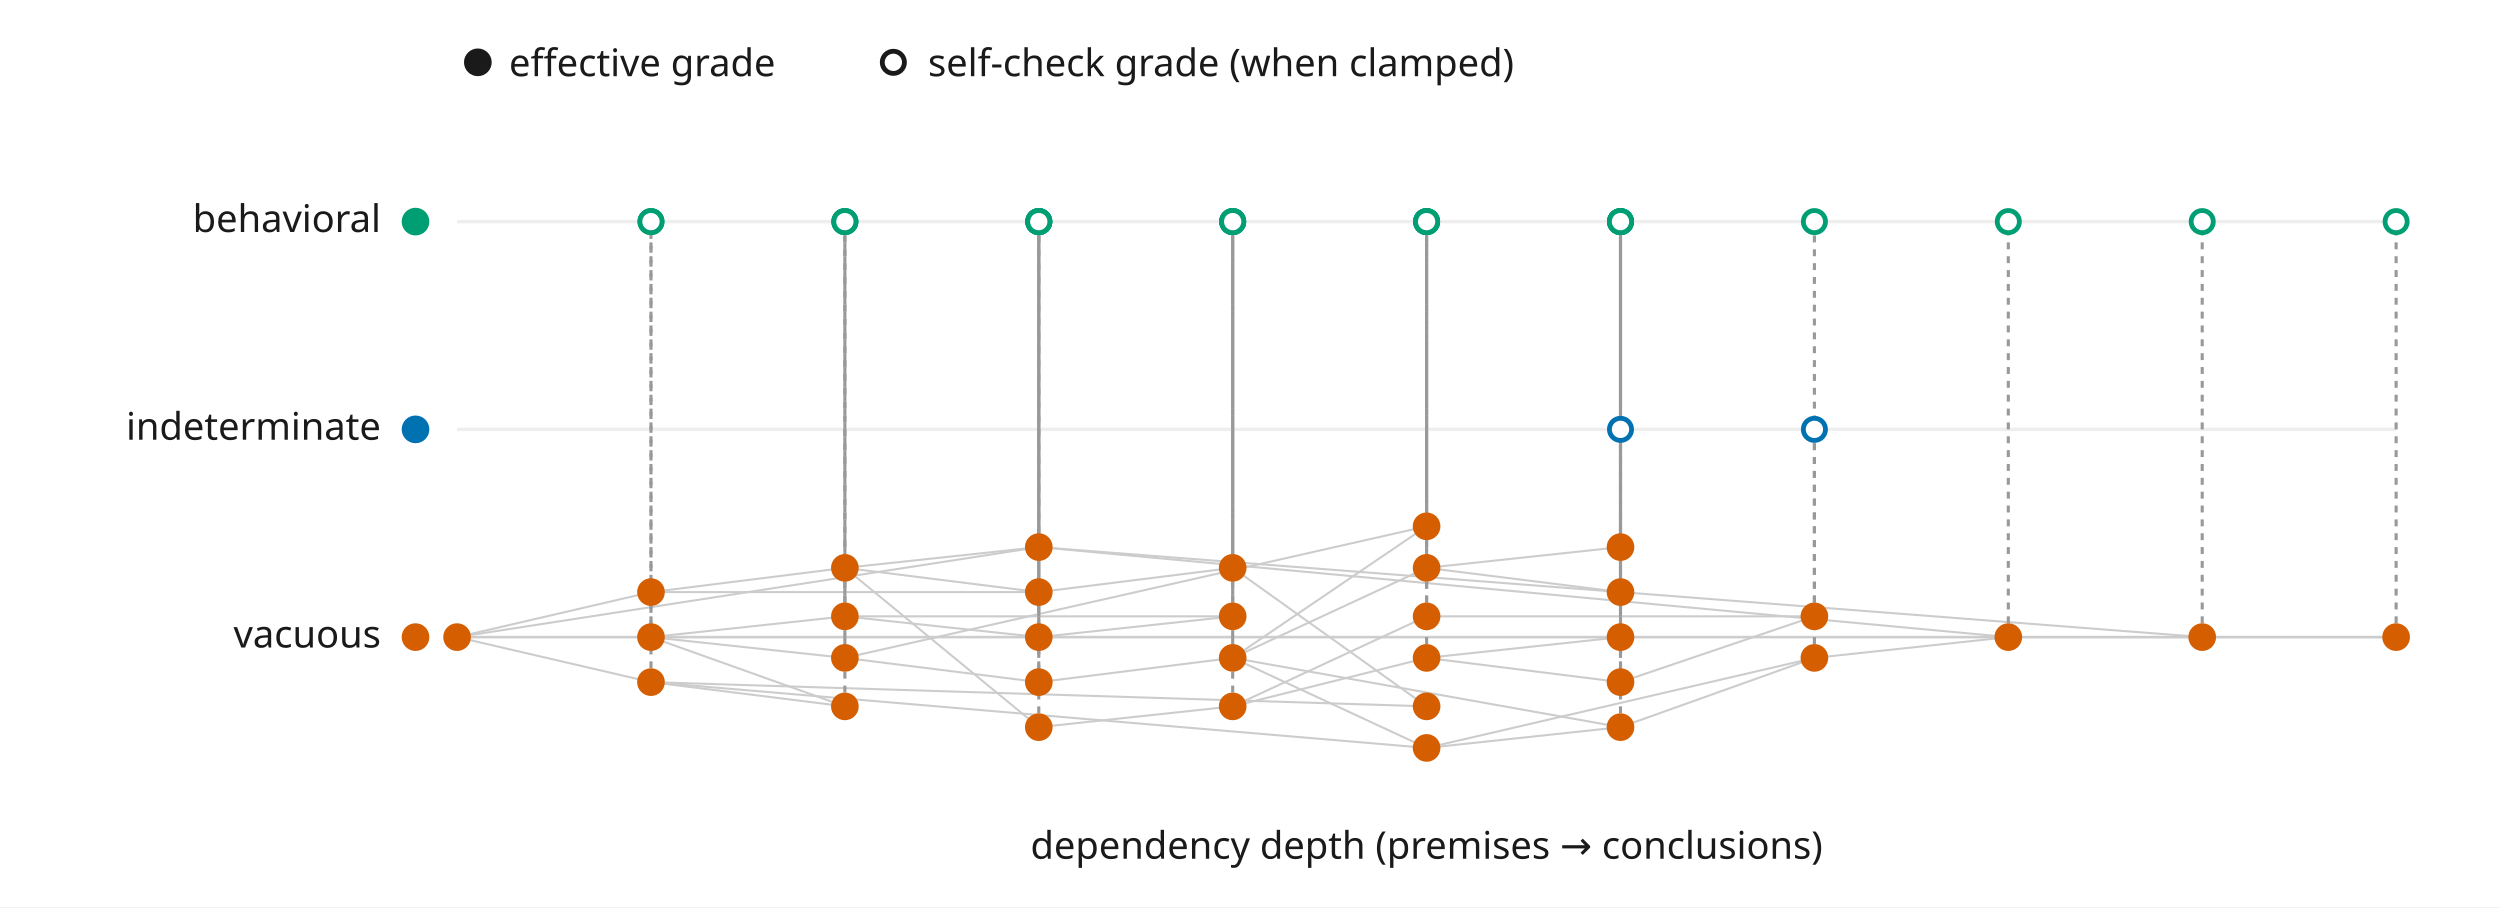
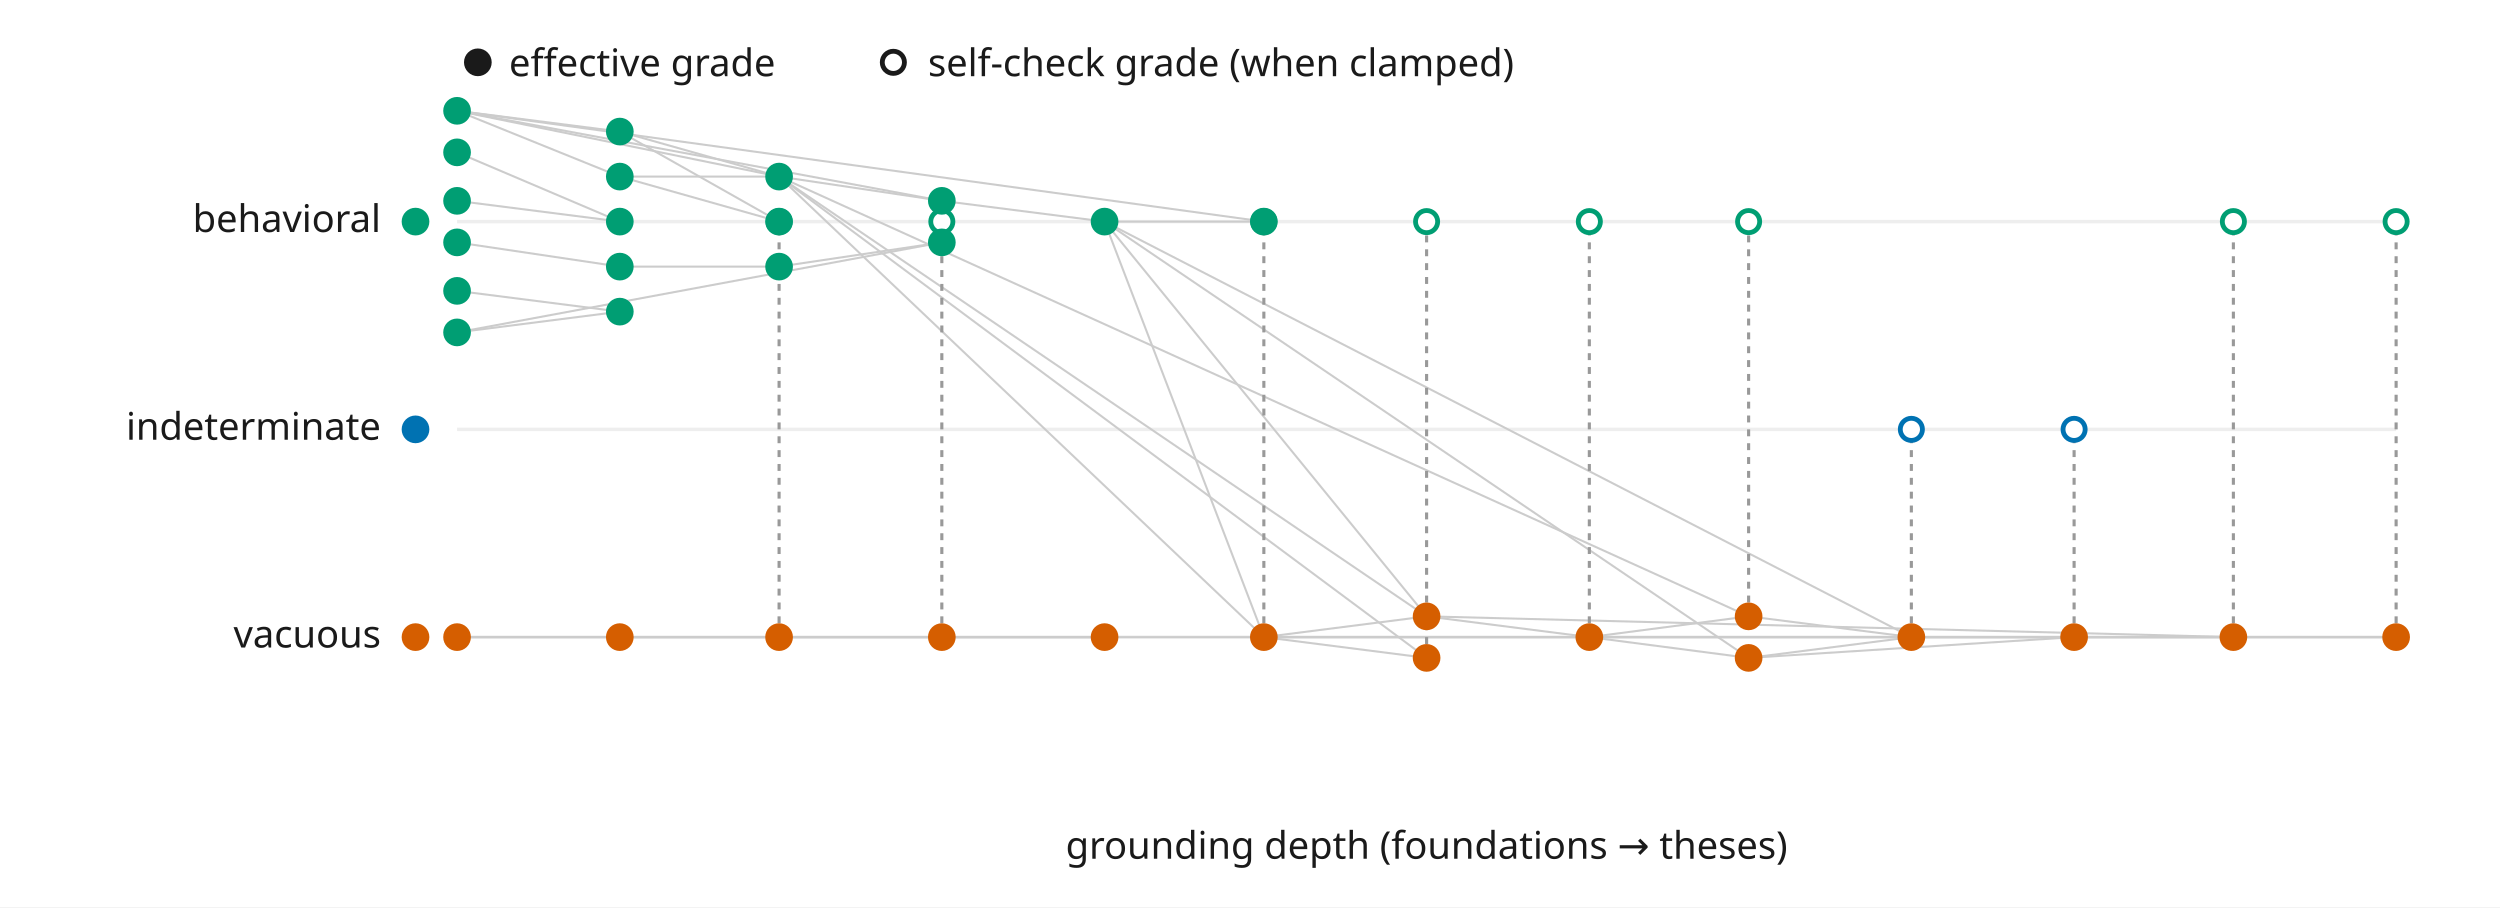
<svg xmlns="http://www.w3.org/2000/svg" width="722" height="262" font-family="sans-serif" font-size="11">
  <rect width="722" height="262" fill="white" />
  <line x1="132" y1="64" x2="692" y2="64" stroke="#eeeeee" />
  <circle cx="120" cy="64" r="4" fill="#009E73" />
  <text x="110" y="67" text-anchor="end" fill="#1a1a1a">behavioral</text>
  <line x1="132" y1="124" x2="692" y2="124" stroke="#eeeeee" />
  <circle cx="120" cy="124" r="4" fill="#0072B2" />
  <text x="110" y="127" text-anchor="end" fill="#1a1a1a">indeterminate</text>
  <line x1="132" y1="184" x2="692" y2="184" stroke="#eeeeee" />
  <circle cx="120" cy="184" r="4" fill="#D55E00" />
  <text x="110" y="187" text-anchor="end" fill="#1a1a1a">vacuous</text>
-   <line x1="132" y1="184" x2="188" y2="171" stroke="#cccccc" stroke-width="0.6" />
-   <line x1="188" y1="171" x2="244" y2="164" stroke="#cccccc" stroke-width="0.6" />
-   <line x1="244" y1="164" x2="300" y2="158" stroke="#cccccc" stroke-width="0.6" />
-   <line x1="132" y1="184" x2="300" y2="158" stroke="#cccccc" stroke-width="0.6" />
-   <line x1="188" y1="171" x2="300" y2="171" stroke="#cccccc" stroke-width="0.6" />
-   <line x1="244" y1="164" x2="300" y2="171" stroke="#cccccc" stroke-width="0.6" />
-   <line x1="300" y1="171" x2="356" y2="164" stroke="#cccccc" stroke-width="0.6" />
-   <line x1="132" y1="184" x2="188" y2="184" stroke="#cccccc" stroke-width="0.6" />
-   <line x1="188" y1="184" x2="244" y2="178" stroke="#cccccc" stroke-width="0.6" />
-   <line x1="244" y1="178" x2="300" y2="184" stroke="#cccccc" stroke-width="0.6" />
-   <line x1="244" y1="178" x2="356" y2="178" stroke="#cccccc" stroke-width="0.6" />
-   <line x1="300" y1="184" x2="356" y2="178" stroke="#cccccc" stroke-width="0.6" />
-   <line x1="188" y1="184" x2="244" y2="190" stroke="#cccccc" stroke-width="0.6" />
-   <line x1="244" y1="190" x2="300" y2="197" stroke="#cccccc" stroke-width="0.6" />
-   <line x1="300" y1="197" x2="356" y2="190" stroke="#cccccc" stroke-width="0.6" />
-   <line x1="356" y1="190" x2="412" y2="152" stroke="#cccccc" stroke-width="0.6" />
-   <line x1="244" y1="190" x2="412" y2="152" stroke="#cccccc" stroke-width="0.6" />
-   <line x1="356" y1="190" x2="412" y2="164" stroke="#cccccc" stroke-width="0.6" />
-   <line x1="412" y1="164" x2="468" y2="158" stroke="#cccccc" stroke-width="0.6" />
-   <line x1="412" y1="164" x2="468" y2="171" stroke="#cccccc" stroke-width="0.6" />
-   <line x1="244" y1="164" x2="300" y2="210" stroke="#cccccc" stroke-width="0.6" />
-   <line x1="300" y1="210" x2="356" y2="204" stroke="#cccccc" stroke-width="0.6" />
-   <line x1="356" y1="204" x2="412" y2="178" stroke="#cccccc" stroke-width="0.6" />
-   <line x1="356" y1="204" x2="412" y2="190" stroke="#cccccc" stroke-width="0.6" />
-   <line x1="412" y1="190" x2="468" y2="184" stroke="#cccccc" stroke-width="0.6" />
-   <line x1="412" y1="190" x2="468" y2="197" stroke="#cccccc" stroke-width="0.6" />
-   <line x1="468" y1="197" x2="524" y2="178" stroke="#cccccc" stroke-width="0.6" />
-   <line x1="412" y1="178" x2="524" y2="178" stroke="#cccccc" stroke-width="0.6" />
-   <line x1="132" y1="184" x2="188" y2="197" stroke="#cccccc" stroke-width="0.6" />
-   <line x1="188" y1="197" x2="412" y2="204" stroke="#cccccc" stroke-width="0.6" />
-   <line x1="356" y1="164" x2="412" y2="204" stroke="#cccccc" stroke-width="0.6" />
-   <line x1="188" y1="197" x2="244" y2="204" stroke="#cccccc" stroke-width="0.6" />
-   <line x1="188" y1="184" x2="244" y2="204" stroke="#cccccc" stroke-width="0.6" />
-   <line x1="188" y1="197" x2="412" y2="216" stroke="#cccccc" stroke-width="0.6" />
-   <line x1="356" y1="190" x2="412" y2="216" stroke="#cccccc" stroke-width="0.6" />
-   <line x1="412" y1="216" x2="468" y2="210" stroke="#cccccc" stroke-width="0.6" />
-   <line x1="356" y1="190" x2="468" y2="210" stroke="#cccccc" stroke-width="0.6" />
-   <line x1="468" y1="210" x2="524" y2="190" stroke="#cccccc" stroke-width="0.6" />
-   <line x1="412" y1="216" x2="524" y2="190" stroke="#cccccc" stroke-width="0.6" />
-   <line x1="300" y1="158" x2="580" y2="184" stroke="#cccccc" stroke-width="0.6" />
-   <line x1="524" y1="190" x2="580" y2="184" stroke="#cccccc" stroke-width="0.6" />
-   <line x1="580" y1="184" x2="636" y2="184" stroke="#cccccc" stroke-width="0.6" />
-   <line x1="300" y1="158" x2="636" y2="184" stroke="#cccccc" stroke-width="0.6" />
-   <line x1="636" y1="184" x2="692" y2="184" stroke="#cccccc" stroke-width="0.6" />
-   <line x1="188" y1="184" x2="692" y2="184" stroke="#cccccc" stroke-width="0.6" />
-   <line x1="300" y1="158" x2="300" y2="64" stroke="#999999" stroke-width="0.9" stroke-dasharray="2,2" />
-   <circle cx="300" cy="64" r="3.2" fill="white" stroke="#009E73" stroke-width="1.4" />
-   <line x1="300" y1="171" x2="300" y2="64" stroke="#999999" stroke-width="0.9" stroke-dasharray="2,2" />
-   <circle cx="300" cy="64" r="3.2" fill="white" stroke="#009E73" stroke-width="1.4" />
-   <line x1="356" y1="164" x2="356" y2="64" stroke="#999999" stroke-width="0.9" stroke-dasharray="2,2" />
-   <circle cx="356" cy="64" r="3.2" fill="white" stroke="#009E73" stroke-width="1.4" />
-   <line x1="188" y1="184" x2="188" y2="64" stroke="#999999" stroke-width="0.9" stroke-dasharray="2,2" />
-   <circle cx="188" cy="64" r="3.2" fill="white" stroke="#009E73" stroke-width="1.4" />
-   <line x1="244" y1="178" x2="244" y2="64" stroke="#999999" stroke-width="0.9" stroke-dasharray="2,2" />
-   <circle cx="244" cy="64" r="3.2" fill="white" stroke="#009E73" stroke-width="1.4" />
-   <line x1="300" y1="184" x2="300" y2="64" stroke="#999999" stroke-width="0.9" stroke-dasharray="2,2" />
-   <circle cx="300" cy="64" r="3.2" fill="white" stroke="#009E73" stroke-width="1.4" />
-   <line x1="356" y1="178" x2="356" y2="64" stroke="#999999" stroke-width="0.9" stroke-dasharray="2,2" />
-   <circle cx="356" cy="64" r="3.2" fill="white" stroke="#009E73" stroke-width="1.4" />
-   <line x1="244" y1="190" x2="244" y2="64" stroke="#999999" stroke-width="0.9" stroke-dasharray="2,2" />
-   <circle cx="244" cy="64" r="3.2" fill="white" stroke="#009E73" stroke-width="1.4" />
-   <line x1="300" y1="197" x2="300" y2="64" stroke="#999999" stroke-width="0.9" stroke-dasharray="2,2" />
-   <circle cx="300" cy="64" r="3.2" fill="white" stroke="#009E73" stroke-width="1.4" />
-   <line x1="356" y1="190" x2="356" y2="64" stroke="#999999" stroke-width="0.9" stroke-dasharray="2,2" />
-   <circle cx="356" cy="64" r="3.2" fill="white" stroke="#009E73" stroke-width="1.4" />
-   <line x1="412" y1="152" x2="412" y2="64" stroke="#999999" stroke-width="0.9" stroke-dasharray="2,2" />
-   <circle cx="412" cy="64" r="3.2" fill="white" stroke="#009E73" stroke-width="1.4" />
-   <line x1="412" y1="164" x2="412" y2="64" stroke="#999999" stroke-width="0.9" stroke-dasharray="2,2" />
-   <circle cx="412" cy="64" r="3.2" fill="white" stroke="#009E73" stroke-width="1.4" />
-   <line x1="468" y1="158" x2="468" y2="64" stroke="#999999" stroke-width="0.9" stroke-dasharray="2,2" />
-   <circle cx="468" cy="64" r="3.2" fill="white" stroke="#009E73" stroke-width="1.4" />
-   <line x1="468" y1="171" x2="468" y2="64" stroke="#999999" stroke-width="0.9" stroke-dasharray="2,2" />
-   <circle cx="468" cy="64" r="3.2" fill="white" stroke="#009E73" stroke-width="1.4" />
-   <line x1="300" y1="210" x2="300" y2="64" stroke="#999999" stroke-width="0.9" stroke-dasharray="2,2" />
-   <circle cx="300" cy="64" r="3.2" fill="white" stroke="#009E73" stroke-width="1.4" />
-   <line x1="356" y1="204" x2="356" y2="64" stroke="#999999" stroke-width="0.9" stroke-dasharray="2,2" />
-   <circle cx="356" cy="64" r="3.2" fill="white" stroke="#009E73" stroke-width="1.4" />
-   <line x1="412" y1="178" x2="412" y2="64" stroke="#999999" stroke-width="0.9" stroke-dasharray="2,2" />
-   <circle cx="412" cy="64" r="3.2" fill="white" stroke="#009E73" stroke-width="1.4" />
+   <line x1="365" y1="184" x2="412" y2="178" stroke="#cccccc" stroke-width="0.6" />
+   <line x1="319" y1="64" x2="412" y2="178" stroke="#cccccc" stroke-width="0.6" />
+   <line x1="225" y1="51" x2="412" y2="178" stroke="#cccccc" stroke-width="0.6" />
+   <line x1="132" y1="184" x2="179" y2="184" stroke="#cccccc" stroke-width="0.6" />
+   <line x1="179" y1="184" x2="365" y2="184" stroke="#cccccc" stroke-width="0.6" />
+   <line x1="225" y1="51" x2="365" y2="184" stroke="#cccccc" stroke-width="0.6" />
+   <line x1="319" y1="64" x2="365" y2="184" stroke="#cccccc" stroke-width="0.6" />
+   <line x1="132" y1="184" x2="225" y2="184" stroke="#cccccc" stroke-width="0.6" />
+   <line x1="179" y1="184" x2="225" y2="184" stroke="#cccccc" stroke-width="0.6" />
+   <line x1="225" y1="184" x2="272" y2="184" stroke="#cccccc" stroke-width="0.6" />
+   <line x1="132" y1="32" x2="225" y2="51" stroke="#cccccc" stroke-width="0.6" />
+   <line x1="179" y1="38" x2="225" y2="51" stroke="#cccccc" stroke-width="0.6" />
+   <line x1="179" y1="51" x2="225" y2="51" stroke="#cccccc" stroke-width="0.6" />
+   <line x1="132" y1="32" x2="179" y2="38" stroke="#cccccc" stroke-width="0.6" />
+   <line x1="132" y1="32" x2="179" y2="51" stroke="#cccccc" stroke-width="0.6" />
+   <line x1="179" y1="38" x2="225" y2="64" stroke="#cccccc" stroke-width="0.6" />
+   <line x1="179" y1="51" x2="225" y2="64" stroke="#cccccc" stroke-width="0.6" />
+   <line x1="132" y1="32" x2="272" y2="58" stroke="#cccccc" stroke-width="0.6" />
+   <line x1="225" y1="51" x2="272" y2="58" stroke="#cccccc" stroke-width="0.6" />
+   <line x1="272" y1="58" x2="319" y2="64" stroke="#cccccc" stroke-width="0.6" />
+   <line x1="319" y1="64" x2="365" y2="64" stroke="#cccccc" stroke-width="0.6" />
+   <line x1="132" y1="32" x2="365" y2="64" stroke="#cccccc" stroke-width="0.6" />
+   <line x1="132" y1="44" x2="179" y2="64" stroke="#cccccc" stroke-width="0.6" />
+   <line x1="132" y1="58" x2="179" y2="64" stroke="#cccccc" stroke-width="0.6" />
+   <line x1="132" y1="70" x2="179" y2="77" stroke="#cccccc" stroke-width="0.6" />
+   <line x1="179" y1="77" x2="225" y2="77" stroke="#cccccc" stroke-width="0.6" />
+   <line x1="132" y1="84" x2="179" y2="90" stroke="#cccccc" stroke-width="0.6" />
+   <line x1="132" y1="96" x2="179" y2="90" stroke="#cccccc" stroke-width="0.6" />
+   <line x1="132" y1="96" x2="272" y2="70" stroke="#cccccc" stroke-width="0.6" />
+   <line x1="225" y1="77" x2="272" y2="70" stroke="#cccccc" stroke-width="0.6" />
+   <line x1="412" y1="178" x2="459" y2="184" stroke="#cccccc" stroke-width="0.6" />
+   <line x1="225" y1="184" x2="319" y2="184" stroke="#cccccc" stroke-width="0.6" />
+   <line x1="272" y1="184" x2="319" y2="184" stroke="#cccccc" stroke-width="0.6" />
+   <line x1="225" y1="51" x2="505" y2="178" stroke="#cccccc" stroke-width="0.6" />
+   <line x1="459" y1="184" x2="505" y2="178" stroke="#cccccc" stroke-width="0.6" />
+   <line x1="319" y1="64" x2="505" y2="190" stroke="#cccccc" stroke-width="0.6" />
+   <line x1="459" y1="184" x2="505" y2="190" stroke="#cccccc" stroke-width="0.6" />
+   <line x1="505" y1="190" x2="552" y2="184" stroke="#cccccc" stroke-width="0.6" />
+   <line x1="319" y1="64" x2="552" y2="184" stroke="#cccccc" stroke-width="0.6" />
+   <line x1="505" y1="178" x2="552" y2="184" stroke="#cccccc" stroke-width="0.6" />
+   <line x1="552" y1="184" x2="599" y2="184" stroke="#cccccc" stroke-width="0.6" />
+   <line x1="505" y1="190" x2="599" y2="184" stroke="#cccccc" stroke-width="0.6" />
+   <line x1="365" y1="184" x2="645" y2="184" stroke="#cccccc" stroke-width="0.6" />
+   <line x1="599" y1="184" x2="645" y2="184" stroke="#cccccc" stroke-width="0.6" />
+   <line x1="412" y1="178" x2="645" y2="184" stroke="#cccccc" stroke-width="0.6" />
+   <line x1="365" y1="184" x2="692" y2="184" stroke="#cccccc" stroke-width="0.6" />
+   <line x1="645" y1="184" x2="692" y2="184" stroke="#cccccc" stroke-width="0.6" />
+   <line x1="225" y1="51" x2="412" y2="190" stroke="#cccccc" stroke-width="0.6" />
+   <line x1="365" y1="184" x2="412" y2="190" stroke="#cccccc" stroke-width="0.6" />
+   <line x1="365" y1="184" x2="365" y2="64" stroke="#999999" stroke-width="0.9" stroke-dasharray="2,2" />
+   <circle cx="365" cy="64" r="3.2" fill="white" stroke="#009E73" stroke-width="1.4" />
+   <line x1="225" y1="184" x2="225" y2="64" stroke="#999999" stroke-width="0.9" stroke-dasharray="2,2" />
+   <circle cx="225" cy="64" r="3.2" fill="white" stroke="#009E73" stroke-width="1.4" />
+   <line x1="272" y1="184" x2="272" y2="64" stroke="#999999" stroke-width="0.9" stroke-dasharray="2,2" />
+   <circle cx="272" cy="64" r="3.2" fill="white" stroke="#009E73" stroke-width="1.4" />
+   <line x1="459" y1="184" x2="459" y2="64" stroke="#999999" stroke-width="0.9" stroke-dasharray="2,2" />
+   <circle cx="459" cy="64" r="3.2" fill="white" stroke="#009E73" stroke-width="1.4" />
+   <line x1="505" y1="178" x2="505" y2="64" stroke="#999999" stroke-width="0.9" stroke-dasharray="2,2" />
+   <circle cx="505" cy="64" r="3.2" fill="white" stroke="#009E73" stroke-width="1.4" />
+   <line x1="552" y1="184" x2="552" y2="124" stroke="#999999" stroke-width="0.9" stroke-dasharray="2,2" />
+   <circle cx="552" cy="124" r="3.2" fill="white" stroke="#0072B2" stroke-width="1.4" />
+   <line x1="599" y1="184" x2="599" y2="124" stroke="#999999" stroke-width="0.9" stroke-dasharray="2,2" />
+   <circle cx="599" cy="124" r="3.2" fill="white" stroke="#0072B2" stroke-width="1.4" />
+   <line x1="645" y1="184" x2="645" y2="64" stroke="#999999" stroke-width="0.9" stroke-dasharray="2,2" />
+   <circle cx="645" cy="64" r="3.2" fill="white" stroke="#009E73" stroke-width="1.4" />
+   <line x1="692" y1="184" x2="692" y2="64" stroke="#999999" stroke-width="0.9" stroke-dasharray="2,2" />
+   <circle cx="692" cy="64" r="3.2" fill="white" stroke="#009E73" stroke-width="1.4" />
  <line x1="412" y1="190" x2="412" y2="64" stroke="#999999" stroke-width="0.9" stroke-dasharray="2,2" />
  <circle cx="412" cy="64" r="3.2" fill="white" stroke="#009E73" stroke-width="1.4" />
-   <line x1="468" y1="184" x2="468" y2="64" stroke="#999999" stroke-width="0.9" stroke-dasharray="2,2" />
-   <circle cx="468" cy="64" r="3.2" fill="white" stroke="#009E73" stroke-width="1.4" />
-   <line x1="468" y1="197" x2="468" y2="64" stroke="#999999" stroke-width="0.9" stroke-dasharray="2,2" />
-   <circle cx="468" cy="64" r="3.2" fill="white" stroke="#009E73" stroke-width="1.4" />
-   <line x1="524" y1="178" x2="524" y2="64" stroke="#999999" stroke-width="0.9" stroke-dasharray="2,2" />
-   <circle cx="524" cy="64" r="3.2" fill="white" stroke="#009E73" stroke-width="1.4" />
-   <line x1="188" y1="197" x2="188" y2="64" stroke="#999999" stroke-width="0.9" stroke-dasharray="2,2" />
-   <circle cx="188" cy="64" r="3.2" fill="white" stroke="#009E73" stroke-width="1.4" />
-   <line x1="244" y1="204" x2="244" y2="64" stroke="#999999" stroke-width="0.9" stroke-dasharray="2,2" />
-   <circle cx="244" cy="64" r="3.2" fill="white" stroke="#009E73" stroke-width="1.4" />
-   <line x1="468" y1="210" x2="468" y2="124" stroke="#999999" stroke-width="0.9" stroke-dasharray="2,2" />
-   <circle cx="468" cy="124" r="3.2" fill="white" stroke="#0072B2" stroke-width="1.4" />
-   <line x1="524" y1="190" x2="524" y2="124" stroke="#999999" stroke-width="0.9" stroke-dasharray="2,2" />
-   <circle cx="524" cy="124" r="3.2" fill="white" stroke="#0072B2" stroke-width="1.4" />
-   <line x1="580" y1="184" x2="580" y2="64" stroke="#999999" stroke-width="0.9" stroke-dasharray="2,2" />
-   <circle cx="580" cy="64" r="3.2" fill="white" stroke="#009E73" stroke-width="1.4" />
-   <line x1="636" y1="184" x2="636" y2="64" stroke="#999999" stroke-width="0.9" stroke-dasharray="2,2" />
-   <circle cx="636" cy="64" r="3.2" fill="white" stroke="#009E73" stroke-width="1.4" />
-   <line x1="692" y1="184" x2="692" y2="64" stroke="#999999" stroke-width="0.9" stroke-dasharray="2,2" />
-   <circle cx="692" cy="64" r="3.2" fill="white" stroke="#009E73" stroke-width="1.4" />
+   <circle cx="412" cy="178" r="4" fill="#D55E00" />
  <circle cx="132" cy="184" r="4" fill="#D55E00" />
-   <circle cx="188" cy="171" r="4" fill="#D55E00" />
-   <circle cx="244" cy="164" r="4" fill="#D55E00" />
-   <circle cx="300" cy="158" r="4" fill="#D55E00" />
-   <circle cx="300" cy="171" r="4" fill="#D55E00" />
-   <circle cx="356" cy="164" r="4" fill="#D55E00" />
-   <circle cx="188" cy="184" r="4" fill="#D55E00" />
-   <circle cx="244" cy="178" r="4" fill="#D55E00" />
-   <circle cx="300" cy="184" r="4" fill="#D55E00" />
-   <circle cx="356" cy="178" r="4" fill="#D55E00" />
-   <circle cx="244" cy="190" r="4" fill="#D55E00" />
-   <circle cx="300" cy="197" r="4" fill="#D55E00" />
-   <circle cx="356" cy="190" r="4" fill="#D55E00" />
-   <circle cx="412" cy="152" r="4" fill="#D55E00" />
-   <circle cx="412" cy="164" r="4" fill="#D55E00" />
-   <circle cx="468" cy="158" r="4" fill="#D55E00" />
-   <circle cx="468" cy="171" r="4" fill="#D55E00" />
-   <circle cx="300" cy="210" r="4" fill="#D55E00" />
-   <circle cx="356" cy="204" r="4" fill="#D55E00" />
-   <circle cx="412" cy="178" r="4" fill="#D55E00" />
+   <circle cx="179" cy="184" r="4" fill="#D55E00" />
+   <circle cx="365" cy="184" r="4" fill="#D55E00" />
+   <circle cx="225" cy="184" r="4" fill="#D55E00" />
+   <circle cx="272" cy="184" r="4" fill="#D55E00" />
+   <circle cx="225" cy="51" r="4" fill="#009E73" />
+   <circle cx="179" cy="38" r="4" fill="#009E73" />
+   <circle cx="179" cy="51" r="4" fill="#009E73" />
+   <circle cx="225" cy="64" r="4" fill="#009E73" />
+   <circle cx="132" cy="32" r="4" fill="#009E73" />
+   <circle cx="272" cy="58" r="4" fill="#009E73" />
+   <circle cx="319" cy="64" r="4" fill="#009E73" />
+   <circle cx="365" cy="64" r="4" fill="#009E73" />
+   <circle cx="179" cy="64" r="4" fill="#009E73" />
+   <circle cx="132" cy="44" r="4" fill="#009E73" />
+   <circle cx="132" cy="58" r="4" fill="#009E73" />
+   <circle cx="132" cy="70" r="4" fill="#009E73" />
+   <circle cx="179" cy="77" r="4" fill="#009E73" />
+   <circle cx="225" cy="77" r="4" fill="#009E73" />
+   <circle cx="179" cy="90" r="4" fill="#009E73" />
+   <circle cx="132" cy="84" r="4" fill="#009E73" />
+   <circle cx="132" cy="96" r="4" fill="#009E73" />
+   <circle cx="272" cy="70" r="4" fill="#009E73" />
+   <circle cx="459" cy="184" r="4" fill="#D55E00" />
+   <circle cx="319" cy="184" r="4" fill="#D55E00" />
+   <circle cx="505" cy="178" r="4" fill="#D55E00" />
+   <circle cx="505" cy="190" r="4" fill="#D55E00" />
+   <circle cx="552" cy="184" r="4" fill="#D55E00" />
+   <circle cx="599" cy="184" r="4" fill="#D55E00" />
+   <circle cx="645" cy="184" r="4" fill="#D55E00" />
+   <circle cx="692" cy="184" r="4" fill="#D55E00" />
  <circle cx="412" cy="190" r="4" fill="#D55E00" />
-   <circle cx="468" cy="184" r="4" fill="#D55E00" />
-   <circle cx="468" cy="197" r="4" fill="#D55E00" />
-   <circle cx="524" cy="178" r="4" fill="#D55E00" />
-   <circle cx="188" cy="197" r="4" fill="#D55E00" />
-   <circle cx="412" cy="204" r="4" fill="#D55E00" />
-   <circle cx="244" cy="204" r="4" fill="#D55E00" />
-   <circle cx="412" cy="216" r="4" fill="#D55E00" />
-   <circle cx="468" cy="210" r="4" fill="#D55E00" />
-   <circle cx="524" cy="190" r="4" fill="#D55E00" />
-   <circle cx="580" cy="184" r="4" fill="#D55E00" />
-   <circle cx="636" cy="184" r="4" fill="#D55E00" />
-   <circle cx="692" cy="184" r="4" fill="#D55E00" />
  <circle cx="138" cy="18" r="4" fill="#1a1a1a" />
  <text x="147" y="22" fill="#1a1a1a">effective grade</text>
  <circle cx="258" cy="18" r="3.2" fill="white" stroke="#1a1a1a" stroke-width="1.4" />
  <text x="268" y="22" fill="#1a1a1a">self-check grade (when clamped)</text>
-   <text x="412" y="248" text-anchor="middle" fill="#1a1a1a">dependency depth  (premises → conclusions)</text>
+   <text x="412" y="248" text-anchor="middle" fill="#1a1a1a">grounding depth  (foundations → theses)</text>
</svg>
